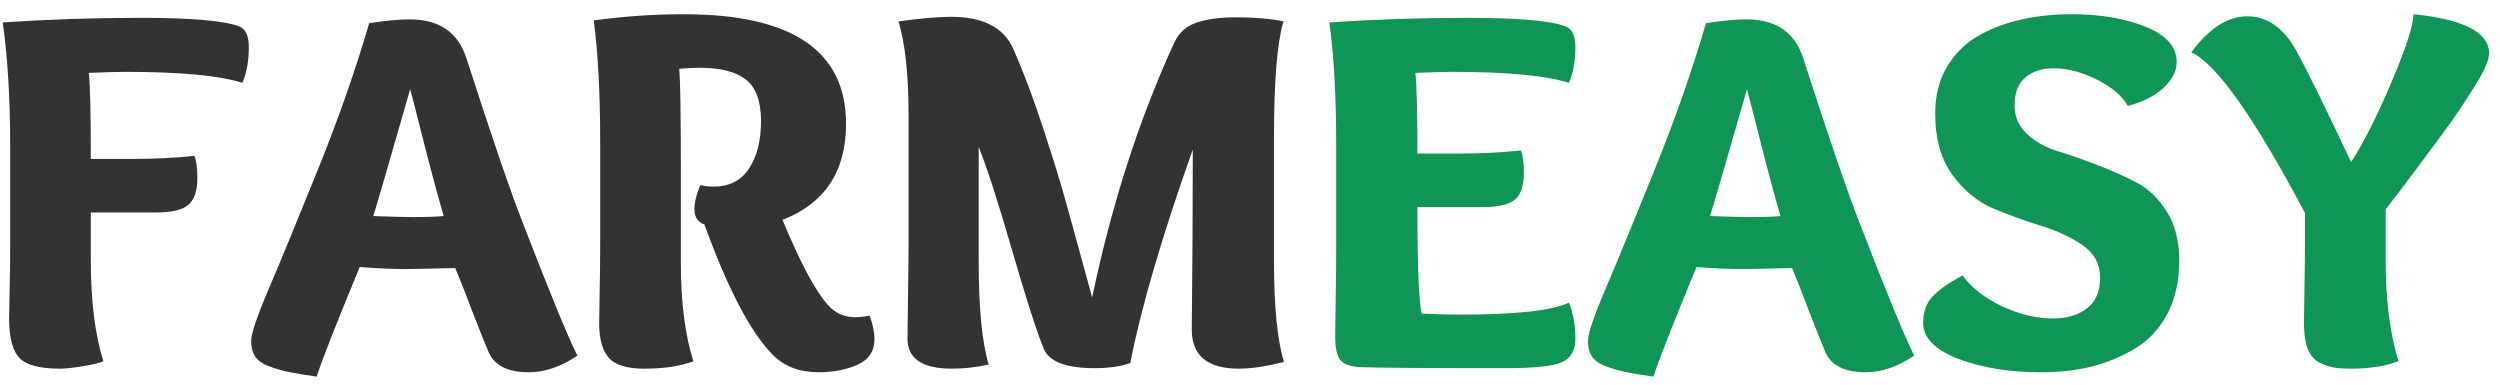
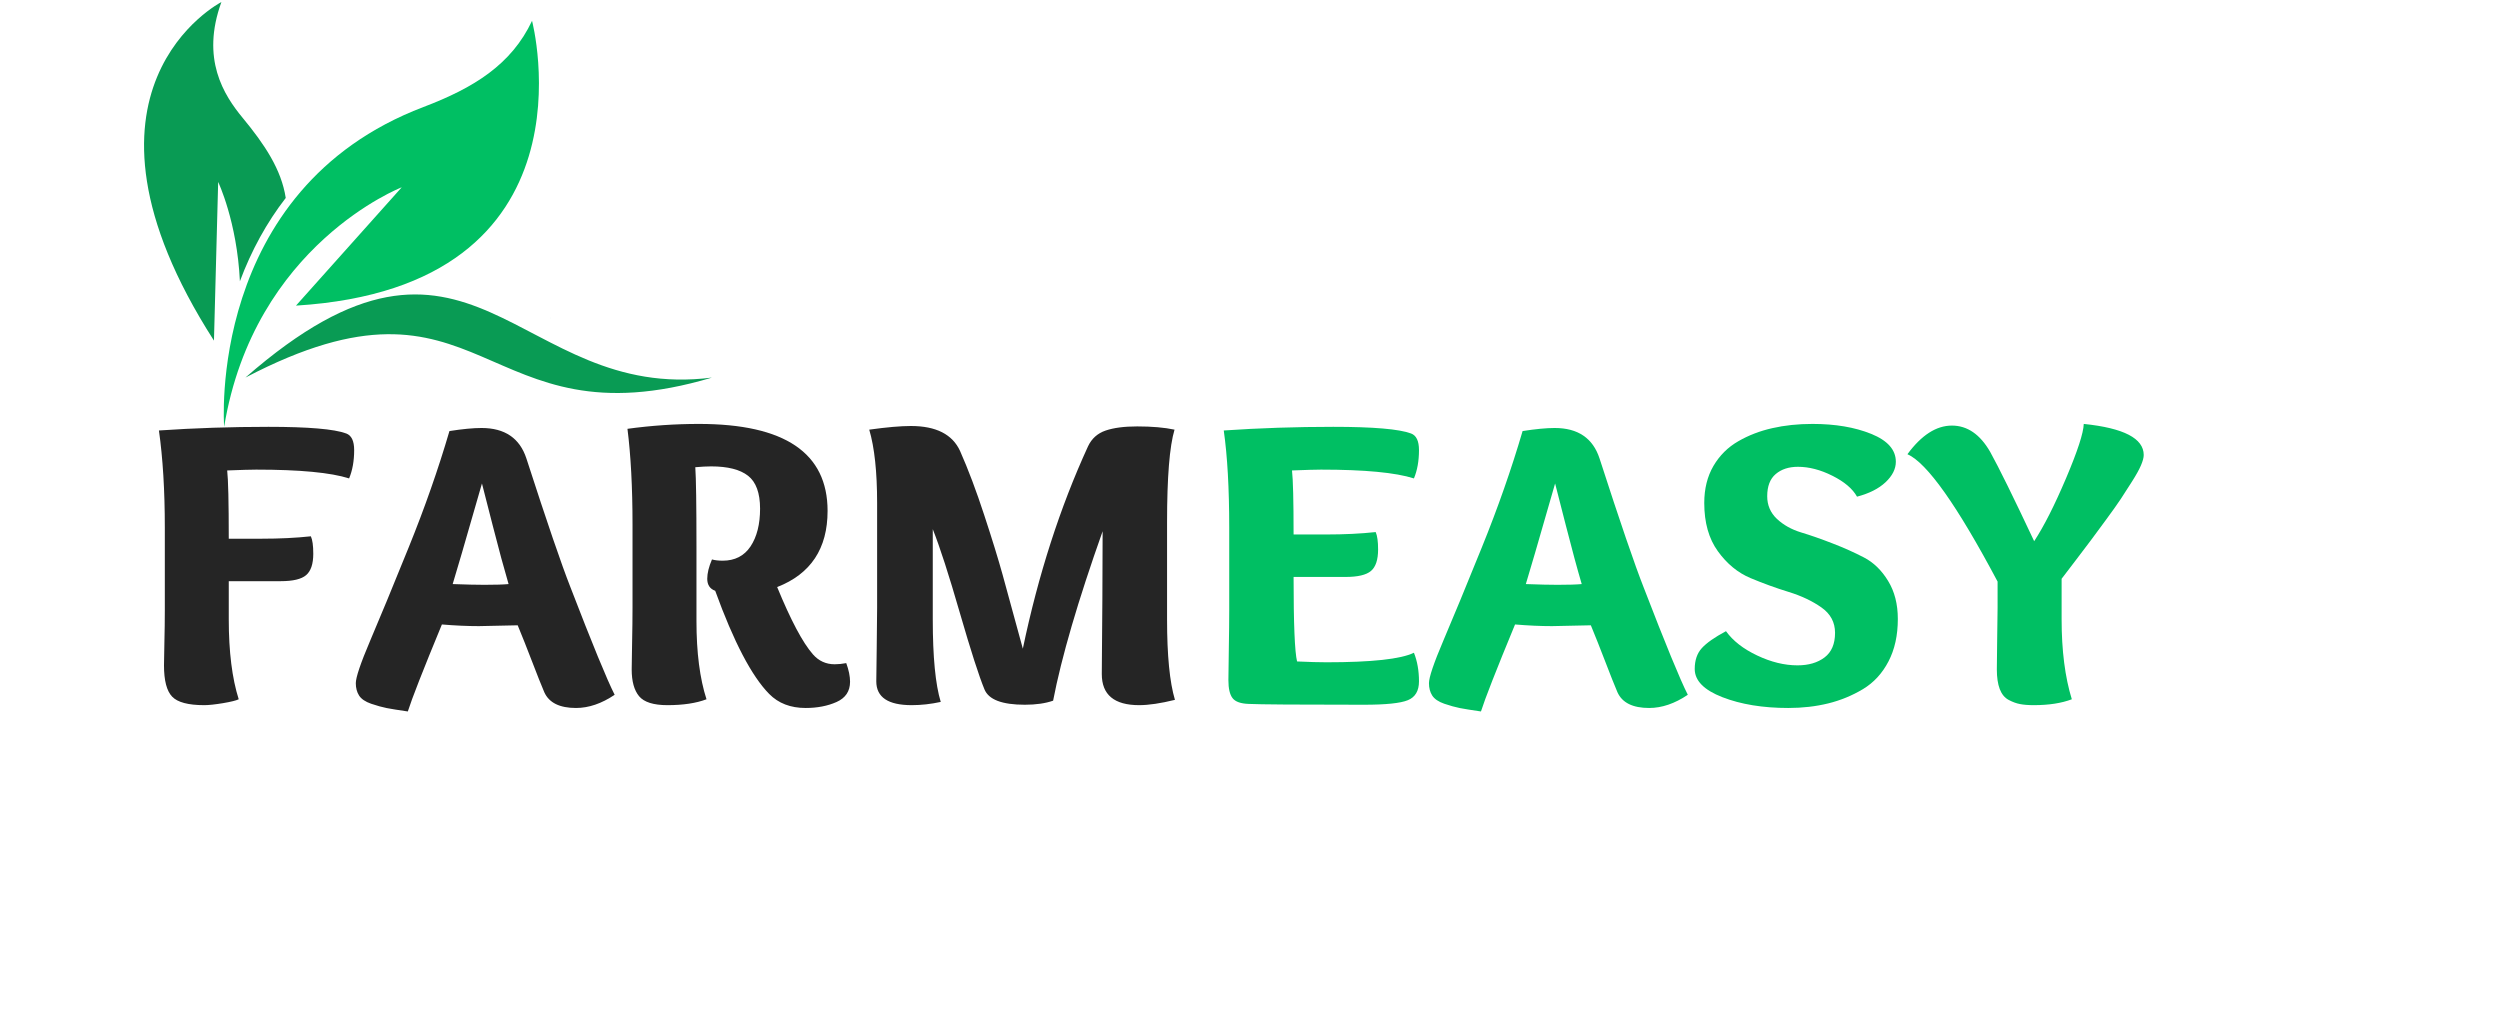
- <svg xmlns="http://www.w3.org/2000/svg" width="143" height="22" viewBox="0 0 143 22" fill="none">
-   <path d="M5.078 4.169C5.156 4.813 5.195 6.454 5.195 9.091H7.568C8.848 9.091 10.029 9.032 11.113 8.915C11.23 9.169 11.289 9.589 11.289 10.175C11.289 10.907 11.118 11.42 10.776 11.713C10.435 12.006 9.824 12.152 8.945 12.152H5.195V14.906C5.195 17.23 5.435 19.149 5.913 20.663C5.737 20.751 5.356 20.844 4.771 20.941C4.194 21.039 3.745 21.088 3.423 21.088C2.271 21.088 1.499 20.883 1.108 20.473C0.718 20.062 0.522 19.311 0.522 18.217C0.522 17.895 0.532 17.333 0.552 16.532C0.571 15.731 0.581 14.979 0.581 14.276V8.285C0.581 5.619 0.439 3.285 0.156 1.283C2.734 1.107 5.366 1.02 8.052 1.02C10.933 1.02 12.803 1.181 13.662 1.503C14.043 1.64 14.233 2.04 14.233 2.704C14.233 3.485 14.111 4.164 13.867 4.74C12.549 4.32 10.317 4.11 7.173 4.11C6.772 4.11 6.074 4.13 5.078 4.169ZM25.381 12.357C25.059 11.264 24.678 9.853 24.238 8.124C23.799 6.386 23.54 5.38 23.462 5.106C22.222 9.423 21.519 11.84 21.352 12.357C22.319 12.396 23.081 12.416 23.638 12.416C24.419 12.416 25 12.396 25.381 12.357ZM23.242 15.39C22.422 15.39 21.533 15.351 20.576 15.273C19.219 18.554 18.398 20.644 18.115 21.542C17.422 21.444 16.914 21.361 16.592 21.293C16.27 21.234 15.898 21.132 15.479 20.985C15.059 20.839 14.766 20.644 14.6 20.399C14.443 20.155 14.365 19.857 14.365 19.506C14.365 19.086 14.712 18.065 15.405 16.444C16.099 14.823 17.021 12.582 18.174 9.721C19.336 6.859 20.317 4.062 21.118 1.327C22.056 1.181 22.827 1.107 23.433 1.107C25.112 1.107 26.191 1.84 26.67 3.305C28.145 7.865 29.204 10.966 29.849 12.606C31.411 16.659 32.471 19.237 33.027 20.341C32.09 20.976 31.162 21.293 30.244 21.293C29.062 21.293 28.301 20.917 27.959 20.165C27.734 19.638 27.436 18.895 27.065 17.939C26.704 16.981 26.362 16.112 26.04 15.331C24.477 15.37 23.545 15.39 23.242 15.39ZM47.339 17.426C47.759 17.904 48.281 18.144 48.906 18.144C49.17 18.144 49.448 18.114 49.741 18.056C49.927 18.554 50.02 19.003 50.02 19.403C50.02 20.087 49.692 20.575 49.038 20.868C48.394 21.151 47.651 21.293 46.812 21.293C45.727 21.293 44.853 20.956 44.19 20.282C42.93 19.003 41.631 16.523 40.293 12.841C39.912 12.704 39.722 12.416 39.722 11.977C39.722 11.576 39.834 11.112 40.059 10.585C40.273 10.644 40.532 10.673 40.835 10.673C41.714 10.673 42.383 10.331 42.842 9.647C43.301 8.954 43.53 8.046 43.53 6.923C43.53 5.79 43.242 4.999 42.666 4.55C42.09 4.101 41.201 3.876 40 3.876C39.678 3.876 39.297 3.896 38.857 3.935C38.916 4.735 38.945 6.645 38.945 9.662V15.023C38.945 17.289 39.185 19.169 39.663 20.663C38.921 20.946 37.983 21.088 36.851 21.088C35.845 21.088 35.161 20.873 34.8 20.443C34.448 20.014 34.273 19.369 34.273 18.51C34.273 18.188 34.282 17.543 34.302 16.576C34.321 15.609 34.331 14.774 34.331 14.071V8.065C34.331 5.39 34.209 3.09 33.965 1.166C35.684 0.932 37.402 0.814 39.121 0.814C45.303 0.814 48.394 2.904 48.394 7.084C48.394 9.799 47.183 11.63 44.761 12.577C45.747 14.97 46.606 16.586 47.339 17.426ZM72.871 7.919V14.906C72.871 17.504 73.061 19.438 73.442 20.707C72.407 20.961 71.548 21.088 70.864 21.088C69.067 21.088 68.169 20.341 68.169 18.847C68.169 18.602 68.174 18.051 68.184 17.191C68.193 16.332 68.203 15.067 68.213 13.398C68.223 11.727 68.228 10.111 68.228 8.549C66.45 13.568 65.259 17.641 64.653 20.766C64.097 20.961 63.418 21.059 62.617 21.059C60.977 21.059 60.005 20.688 59.702 19.945C59.321 19.027 58.73 17.196 57.93 14.452C57.139 11.698 56.489 9.682 55.981 8.402V14.906C55.981 17.611 56.172 19.594 56.553 20.854C55.84 21.01 55.142 21.088 54.458 21.088C52.759 21.088 51.909 20.517 51.909 19.374C51.909 19.061 51.919 18.275 51.938 17.016C51.958 15.756 51.968 14.774 51.968 14.071V6.513C51.968 4.267 51.777 2.504 51.397 1.225C52.656 1.049 53.657 0.961 54.399 0.961C56.216 0.961 57.398 1.562 57.944 2.763C58.54 4.101 59.121 5.644 59.688 7.392C60.264 9.14 60.703 10.57 61.006 11.684C61.318 12.797 61.807 14.574 62.471 17.016C63.584 11.693 65.151 6.83 67.173 2.426C67.436 1.869 67.856 1.493 68.433 1.298C69.019 1.093 69.78 0.99 70.718 0.99C71.782 0.99 72.681 1.068 73.413 1.225C73.052 2.426 72.871 4.657 72.871 7.919Z" fill="#333333" />
-   <path d="M80.957 4.169C81.035 4.813 81.074 6.352 81.074 8.783H83.447C84.727 8.783 85.908 8.725 86.992 8.607C87.109 8.871 87.168 9.291 87.168 9.867C87.168 10.609 86.997 11.127 86.655 11.42C86.314 11.703 85.703 11.845 84.824 11.845H81.074C81.074 15.224 81.157 17.255 81.323 17.939C82.202 17.977 82.91 17.997 83.447 17.997C86.709 17.997 88.809 17.768 89.746 17.309C89.99 17.914 90.112 18.602 90.112 19.374C90.112 20.058 89.844 20.512 89.307 20.736C88.779 20.951 87.725 21.059 86.143 21.059C81.367 21.059 78.599 21.039 77.837 21C77.261 20.98 76.87 20.844 76.665 20.59C76.47 20.326 76.372 19.892 76.372 19.286C76.372 18.964 76.382 18.227 76.401 17.074C76.421 15.912 76.431 14.979 76.431 14.276V8.285C76.431 5.463 76.299 3.129 76.035 1.283C78.613 1.107 81.245 1.02 83.931 1.02C86.811 1.02 88.682 1.181 89.541 1.503C89.922 1.64 90.112 2.04 90.112 2.704C90.112 3.485 89.99 4.164 89.746 4.74C88.428 4.32 86.196 4.11 83.052 4.11C82.651 4.11 81.953 4.13 80.957 4.169ZM101.846 12.357C101.523 11.264 101.143 9.853 100.703 8.124C100.264 6.386 100.005 5.38 99.927 5.106C98.686 9.423 97.983 11.84 97.817 12.357C98.784 12.396 99.546 12.416 100.103 12.416C100.884 12.416 101.465 12.396 101.846 12.357ZM99.707 15.39C98.887 15.39 97.998 15.351 97.041 15.273C95.684 18.554 94.863 20.644 94.58 21.542C93.887 21.444 93.379 21.361 93.057 21.293C92.734 21.234 92.363 21.132 91.943 20.985C91.523 20.839 91.231 20.644 91.064 20.399C90.908 20.155 90.83 19.857 90.83 19.506C90.83 19.086 91.177 18.065 91.87 16.444C92.564 14.823 93.486 12.582 94.639 9.721C95.801 6.859 96.782 4.062 97.583 1.327C98.52 1.181 99.292 1.107 99.897 1.107C101.577 1.107 102.656 1.84 103.135 3.305C104.609 7.865 105.669 10.966 106.313 12.606C107.876 16.659 108.936 19.237 109.492 20.341C108.555 20.976 107.627 21.293 106.709 21.293C105.527 21.293 104.766 20.917 104.424 20.165C104.199 19.638 103.901 18.895 103.53 17.939C103.169 16.981 102.827 16.112 102.505 15.331C100.942 15.37 100.01 15.39 99.707 15.39ZM121.709 6.059C121.387 5.482 120.796 4.979 119.937 4.55C119.077 4.12 118.247 3.905 117.446 3.905C116.792 3.905 116.26 4.081 115.85 4.433C115.439 4.774 115.234 5.307 115.234 6.029C115.234 6.674 115.469 7.216 115.938 7.655C116.406 8.095 116.982 8.422 117.666 8.637C118.359 8.842 119.116 9.105 119.937 9.428C120.757 9.74 121.514 10.077 122.207 10.438C122.9 10.8 123.481 11.361 123.95 12.123C124.419 12.885 124.653 13.803 124.653 14.877C124.653 16.059 124.429 17.079 123.979 17.939C123.53 18.798 122.915 19.462 122.134 19.931C121.353 20.399 120.518 20.746 119.629 20.971C118.74 21.186 117.783 21.293 116.758 21.293C114.922 21.293 113.335 21.034 111.997 20.517C110.669 19.999 110.005 19.32 110.005 18.48C110.005 17.855 110.176 17.357 110.518 16.986C110.859 16.605 111.44 16.195 112.261 15.756C112.759 16.449 113.506 17.035 114.502 17.514C115.508 17.982 116.479 18.217 117.417 18.217C118.218 18.217 118.867 18.026 119.365 17.645C119.873 17.265 120.127 16.674 120.127 15.873C120.127 15.111 119.8 14.501 119.146 14.042C118.491 13.583 117.705 13.212 116.787 12.929C115.869 12.646 114.951 12.313 114.033 11.933C113.115 11.542 112.329 10.898 111.675 9.999C111.021 9.091 110.693 7.929 110.693 6.513C110.693 5.487 110.913 4.599 111.353 3.847C111.802 3.085 112.397 2.489 113.14 2.06C113.892 1.63 114.712 1.317 115.601 1.122C116.489 0.917 117.456 0.814 118.501 0.814C120.142 0.814 121.553 1.054 122.734 1.532C123.916 2.011 124.507 2.68 124.507 3.539C124.507 4.057 124.258 4.55 123.76 5.019C123.271 5.478 122.588 5.824 121.709 6.059ZM134.482 9.267C135.186 8.192 135.952 6.679 136.782 4.726C137.612 2.772 138.037 1.469 138.057 0.814C140.938 1.107 142.378 1.854 142.378 3.056C142.378 3.241 142.31 3.49 142.173 3.803C142.046 4.105 141.836 4.486 141.543 4.945C141.26 5.404 140.986 5.829 140.723 6.22C140.469 6.61 140.103 7.128 139.624 7.772C139.155 8.407 138.799 8.886 138.555 9.208C138.32 9.53 137.944 10.033 137.427 10.717C136.909 11.391 136.587 11.81 136.46 11.977V14.906C136.46 17.152 136.704 19.071 137.192 20.663C136.45 20.946 135.537 21.088 134.453 21.088C134.053 21.088 133.721 21.064 133.457 21.015C133.203 20.966 132.93 20.868 132.637 20.722C132.354 20.565 132.139 20.302 131.992 19.931C131.855 19.56 131.787 19.086 131.787 18.51C131.787 18.129 131.797 17.416 131.816 16.371C131.836 15.316 131.846 14.55 131.846 14.071V12.182C128.926 6.684 126.758 3.622 125.342 2.997C126.357 1.62 127.427 0.932 128.55 0.932C129.663 0.932 130.581 1.562 131.304 2.821C131.929 3.944 132.988 6.093 134.482 9.267Z" fill="#0F9656" />
+ <svg xmlns="http://www.w3.org/2000/svg" width="628" zoomAndPan="magnify" viewBox="0 0 470.88 190.5" height="254" preserveAspectRatio="xMidYMid meet" version="1.0">
+   <defs>
+     <g />
+     <clipPath id="eb22fbd3bf">
+       <path d="M 46 55 L 133.992 55 L 133.992 75 L 46 75 Z M 46 55 " clip-rule="nonzero" />
+     </clipPath>
+     <clipPath id="f33c92ccc0">
+       <path d="M 27 0.367 L 54 0.367 L 54 65 L 27 65 Z M 27 0.367 " clip-rule="nonzero" />
+     </clipPath>
+   </defs>
+   <g clip-path="url(#eb22fbd3bf)">
+     <path fill="#099b54" d="M 134.098 71.133 C 90.141 84.246 91.523 47.406 46.184 71.133 C 89.051 33.629 97.113 75.895 134.098 71.133 " fill-opacity="1" fill-rule="nonzero" />
+   </g>
+   <g clip-path="url(#f33c92ccc0)">
+     <path fill="#099b54" d="M 45.137 52.992 C 47.301 47.184 50.195 41.922 53.773 37.293 C 52.953 31.93 49.797 27.215 45.664 22.211 C 42.098 17.895 37.75 11.117 41.652 0.383 C 41.652 0.383 9.82 16.742 40.25 64.172 L 41.043 34.281 C 41.043 34.281 44.598 41.73 45.137 52.992 " fill-opacity="1" fill-rule="nonzero" />
+   </g>
+   <path fill="#00bf63" d="M 42.168 80.418 C 47.805 46.055 75.629 35.285 75.629 35.285 L 55.703 57.578 C 113.379 54.02 100.176 3.922 100.176 3.922 C 96.293 12.176 89.188 16.562 79.73 20.156 C 38.711 35.742 42.168 80.418 42.168 80.418 " fill-opacity="1" fill-rule="nonzero" />
+   <path fill="#00bf63" d="M 103.656 59.977 C 103.641 59.91 103.633 59.875 103.633 59.875 C 103.629 59.887 103.625 59.895 103.617 59.902 C 103.629 59.918 103.641 59.945 103.656 59.977 " fill-opacity="1" fill-rule="nonzero" />
+   <g fill="#252525" fill-opacity="1">
+     <g transform="translate(26.50824, 132.6176)">
+       <g>
+         <path d="M 16.234 -43.984 C 16.43 -42.297 16.531 -38.008 16.531 -31.125 L 22.734 -31.125 C 26.078 -31.125 29.164 -31.273 32 -31.578 C 32.301 -30.91 32.453 -29.812 32.453 -28.281 C 32.453 -26.375 32.004 -25.035 31.109 -24.266 C 30.223 -23.504 28.629 -23.125 26.328 -23.125 L 16.531 -23.125 L 16.531 -15.922 C 16.531 -9.848 17.156 -4.832 18.406 -0.875 C 17.945 -0.645 16.957 -0.398 15.438 -0.141 C 13.926 0.109 12.75 0.234 11.906 0.234 C 8.895 0.234 6.879 -0.301 5.859 -1.375 C 4.836 -2.445 4.328 -4.41 4.328 -7.266 C 4.328 -8.109 4.352 -9.578 4.406 -11.672 C 4.457 -13.766 4.484 -15.727 4.484 -17.562 L 4.484 -33.219 C 4.484 -40.188 4.113 -46.285 3.375 -51.516 C 10.102 -51.973 16.977 -52.203 24 -52.203 C 31.531 -52.203 36.414 -51.785 38.656 -50.953 C 39.656 -50.586 40.156 -49.539 40.156 -47.812 C 40.156 -45.77 39.836 -43.992 39.203 -42.484 C 35.754 -43.586 29.922 -44.141 21.703 -44.141 C 20.66 -44.141 18.836 -44.086 16.234 -43.984 Z M 16.234 -43.984 " />
+       </g>
+     </g>
+     <g transform="translate(66.66255, 132.6176)">
+       <g>
+         <path d="M 29.094 -22.578 C 28.25 -25.441 27.25 -29.133 26.094 -33.656 C 24.945 -38.188 24.273 -40.812 24.078 -41.531 C 20.836 -30.25 19 -23.93 18.562 -22.578 C 21.094 -22.484 23.082 -22.438 24.531 -22.438 C 26.57 -22.438 28.094 -22.484 29.094 -22.578 Z M 23.5 -14.656 C 21.352 -14.656 19.031 -14.758 16.531 -14.969 C 12.988 -6.395 10.848 -0.93 10.109 1.422 C 8.297 1.16 6.969 0.945 6.125 0.781 C 5.281 0.613 4.305 0.344 3.203 -0.031 C 2.109 -0.414 1.352 -0.926 0.938 -1.562 C 0.52 -2.207 0.312 -2.988 0.312 -3.906 C 0.312 -5 1.211 -7.664 3.016 -11.906 C 4.828 -16.145 7.242 -22 10.266 -29.469 C 13.297 -36.945 15.859 -44.258 17.953 -51.406 C 20.398 -51.789 22.414 -51.984 24 -51.984 C 28.383 -51.984 31.203 -50.066 32.453 -46.234 C 36.305 -34.316 39.078 -26.219 40.766 -21.938 C 44.848 -11.344 47.617 -4.602 49.078 -1.719 C 46.617 -0.062 44.191 0.766 41.797 0.766 C 38.711 0.766 36.723 -0.219 35.828 -2.188 C 35.242 -3.562 34.473 -5.5 33.516 -8 C 32.555 -10.5 31.656 -12.77 30.812 -14.812 C 26.727 -14.707 24.289 -14.656 23.5 -14.656 Z M 23.5 -14.656 " />
+       </g>
+     </g>
+     <g transform="translate(114.7788, 132.6176)">
+       <g>
+         <path d="M 38.312 -9.344 C 39.406 -8.094 40.77 -7.469 42.406 -7.469 C 43.094 -7.469 43.82 -7.539 44.594 -7.688 C 45.07 -6.383 45.312 -5.211 45.312 -4.172 C 45.312 -2.391 44.461 -1.117 42.766 -0.359 C 41.078 0.391 39.133 0.766 36.938 0.766 C 34.102 0.766 31.816 -0.113 30.078 -1.875 C 26.785 -5.219 23.395 -11.695 19.906 -21.312 C 18.906 -21.676 18.406 -22.43 18.406 -23.578 C 18.406 -24.617 18.703 -25.832 19.297 -27.219 C 19.859 -27.062 20.531 -26.984 21.312 -26.984 C 23.613 -26.984 25.363 -27.879 26.562 -29.672 C 27.758 -31.473 28.359 -33.844 28.359 -36.781 C 28.359 -39.738 27.602 -41.805 26.094 -42.984 C 24.594 -44.16 22.273 -44.75 19.141 -44.75 C 18.297 -44.75 17.301 -44.695 16.156 -44.594 C 16.301 -42.5 16.375 -37.508 16.375 -29.625 L 16.375 -15.609 C 16.375 -9.691 17.004 -4.781 18.266 -0.875 C 16.316 -0.133 13.863 0.234 10.906 0.234 C 8.281 0.234 6.5 -0.328 5.562 -1.453 C 4.633 -2.578 4.172 -4.258 4.172 -6.5 C 4.172 -7.344 4.195 -9.023 4.25 -11.547 C 4.301 -14.078 4.328 -16.266 4.328 -18.109 L 4.328 -33.797 C 4.328 -40.785 4.008 -46.797 3.375 -51.828 C 7.863 -52.441 12.352 -52.75 16.844 -52.75 C 33 -52.75 41.078 -47.285 41.078 -36.359 C 41.078 -29.266 37.91 -24.484 31.578 -22.016 C 34.148 -15.754 36.395 -11.531 38.312 -9.344 Z M 38.312 -9.344 " />
+       </g>
+     </g>
+     <g transform="translate(160.3304, 132.6176)">
+       <g>
+         <path d="M 59.484 -34.188 L 59.484 -15.922 C 59.484 -9.129 59.977 -4.078 60.969 -0.766 C 58.27 -0.098 56.023 0.234 54.234 0.234 C 49.535 0.234 47.188 -1.719 47.188 -5.625 C 47.188 -6.258 47.195 -7.695 47.219 -9.938 C 47.25 -12.188 47.273 -15.492 47.297 -19.859 C 47.328 -24.223 47.344 -28.445 47.344 -32.531 C 42.695 -19.414 39.586 -8.773 38.016 -0.609 C 36.555 -0.098 34.781 0.156 32.688 0.156 C 28.395 0.156 25.859 -0.812 25.078 -2.75 C 24.078 -5.156 22.535 -9.945 20.453 -17.125 C 18.379 -24.312 16.676 -29.578 15.344 -32.922 L 15.344 -15.922 C 15.344 -8.859 15.844 -3.676 16.844 -0.375 C 14.977 0.031 13.156 0.234 11.375 0.234 C 6.926 0.234 4.703 -1.258 4.703 -4.25 C 4.703 -5.062 4.727 -7.113 4.781 -10.406 C 4.832 -13.695 4.859 -16.266 4.859 -18.109 L 4.859 -37.859 C 4.859 -43.723 4.363 -48.328 3.375 -51.672 C 6.664 -52.129 9.281 -52.359 11.219 -52.359 C 15.957 -52.359 19.047 -50.789 20.484 -47.656 C 22.035 -44.156 23.555 -40.117 25.047 -35.547 C 26.547 -30.984 27.695 -27.25 28.5 -24.344 C 29.301 -21.438 30.57 -16.789 32.312 -10.406 C 35.219 -24.312 39.312 -37.02 44.594 -48.531 C 45.281 -49.988 46.383 -50.977 47.906 -51.5 C 49.426 -52.02 51.41 -52.281 53.859 -52.281 C 56.641 -52.281 58.984 -52.078 60.891 -51.672 C 59.953 -48.535 59.484 -42.707 59.484 -34.188 Z M 59.484 -34.188 " />
+       </g>
+     </g>
+   </g>
+   <g fill="#00bf63" fill-opacity="1">
+     <g transform="translate(227.1203, 132.6176)">
+       <g>
+         <path d="M 16.234 -43.984 C 16.43 -42.297 16.531 -38.273 16.531 -31.922 L 22.734 -31.922 C 26.078 -31.922 29.164 -32.07 32 -32.375 C 32.301 -31.688 32.453 -30.594 32.453 -29.094 C 32.453 -27.156 32.004 -25.805 31.109 -25.047 C 30.223 -24.297 28.629 -23.922 26.328 -23.922 L 16.531 -23.922 C 16.531 -15.086 16.75 -9.781 17.188 -8 C 19.477 -7.895 21.328 -7.844 22.734 -7.844 C 31.254 -7.844 36.742 -8.441 39.203 -9.641 C 39.836 -8.055 40.156 -6.258 40.156 -4.25 C 40.156 -2.457 39.457 -1.273 38.062 -0.703 C 36.676 -0.129 33.914 0.156 29.781 0.156 C 17.301 0.156 10.066 0.102 8.078 0 C 6.566 -0.051 5.551 -0.414 5.031 -1.094 C 4.508 -1.77 4.25 -2.898 4.25 -4.484 C 4.25 -5.316 4.273 -7.242 4.328 -10.266 C 4.379 -13.297 4.406 -15.727 4.406 -17.562 L 4.406 -33.219 C 4.406 -40.594 4.062 -46.691 3.375 -51.516 C 10.102 -51.973 16.977 -52.203 24 -52.203 C 31.531 -52.203 36.414 -51.785 38.656 -50.953 C 39.656 -50.586 40.156 -49.539 40.156 -47.812 C 40.156 -45.77 39.836 -43.992 39.203 -42.484 C 35.754 -43.586 29.922 -44.141 21.703 -44.141 C 20.66 -44.141 18.836 -44.086 16.234 -43.984 Z M 16.234 -43.984 " />
+       </g>
+     </g>
+     <g transform="translate(268.844, 132.6176)">
+       <g>
+         <path d="M 29.094 -22.578 C 28.25 -25.441 27.25 -29.133 26.094 -33.656 C 24.945 -38.188 24.273 -40.812 24.078 -41.531 C 20.836 -30.25 19 -23.93 18.562 -22.578 C 21.094 -22.484 23.082 -22.438 24.531 -22.438 C 26.57 -22.438 28.094 -22.484 29.094 -22.578 Z M 23.5 -14.656 C 21.352 -14.656 19.031 -14.758 16.531 -14.969 C 12.988 -6.395 10.848 -0.93 10.109 1.422 C 8.297 1.16 6.969 0.945 6.125 0.781 C 5.281 0.613 4.305 0.344 3.203 -0.031 C 2.109 -0.414 1.352 -0.926 0.938 -1.562 C 0.52 -2.207 0.312 -2.988 0.312 -3.906 C 0.312 -5 1.211 -7.664 3.016 -11.906 C 4.828 -16.145 7.242 -22 10.266 -29.469 C 13.297 -36.945 15.859 -44.258 17.953 -51.406 C 20.398 -51.789 22.414 -51.984 24 -51.984 C 28.383 -51.984 31.203 -50.066 32.453 -46.234 C 36.305 -34.316 39.078 -26.219 40.766 -21.938 C 44.848 -11.344 47.617 -4.602 49.078 -1.719 C 46.617 -0.062 44.191 0.766 41.797 0.766 C 38.711 0.766 36.723 -0.219 35.828 -2.188 C 35.242 -3.562 34.473 -5.5 33.516 -8 C 32.555 -10.5 31.656 -12.77 30.812 -14.812 C 26.727 -14.707 24.289 -14.656 23.5 -14.656 Z M 23.5 -14.656 " />
+       </g>
+     </g>
+     <g transform="translate(316.9603, 132.6176)">
+       <g>
+         <path d="M 32.844 -39.047 C 32 -40.547 30.453 -41.859 28.203 -42.984 C 25.961 -44.109 23.797 -44.672 21.703 -44.672 C 19.992 -44.672 18.602 -44.219 17.531 -43.312 C 16.457 -42.406 15.922 -41.008 15.922 -39.125 C 15.922 -37.438 16.531 -36.016 17.75 -34.859 C 18.977 -33.711 20.492 -32.863 22.297 -32.312 C 24.098 -31.77 26.066 -31.082 28.203 -30.25 C 30.348 -29.426 32.328 -28.539 34.141 -27.594 C 35.953 -26.656 37.469 -25.188 38.688 -23.188 C 39.914 -21.195 40.531 -18.801 40.531 -16 C 40.531 -12.914 39.941 -10.25 38.766 -8 C 37.598 -5.75 35.992 -4.008 33.953 -2.781 C 31.91 -1.562 29.727 -0.664 27.406 -0.094 C 25.082 0.477 22.582 0.766 19.906 0.766 C 15.102 0.766 10.961 0.086 7.484 -1.266 C 4.004 -2.617 2.266 -4.391 2.266 -6.578 C 2.266 -8.211 2.707 -9.52 3.594 -10.5 C 4.488 -11.488 6.008 -12.555 8.156 -13.703 C 9.457 -11.891 11.414 -10.363 14.031 -9.125 C 16.645 -7.883 19.176 -7.266 21.625 -7.266 C 23.719 -7.266 25.422 -7.766 26.734 -8.766 C 28.047 -9.766 28.703 -11.305 28.703 -13.391 C 28.703 -15.379 27.848 -16.973 26.141 -18.172 C 24.43 -19.379 22.375 -20.352 19.969 -21.094 C 17.57 -21.832 15.176 -22.703 12.781 -23.703 C 10.383 -24.711 8.332 -26.398 6.625 -28.766 C 4.914 -31.129 4.062 -34.16 4.062 -37.859 C 4.062 -40.535 4.641 -42.863 5.797 -44.844 C 6.961 -46.82 8.52 -48.367 10.469 -49.484 C 12.414 -50.609 14.551 -51.43 16.875 -51.953 C 19.195 -52.484 21.723 -52.75 24.453 -52.75 C 28.742 -52.75 32.43 -52.125 35.516 -50.875 C 38.609 -49.625 40.156 -47.875 40.156 -45.625 C 40.156 -44.27 39.508 -42.984 38.219 -41.766 C 36.926 -40.555 35.133 -39.648 32.844 -39.047 Z M 32.844 -39.047 " />
+       </g>
+     </g>
+     <g transform="translate(359.8324, 132.6176)">
+       <g>
+         <path d="M 23.344 -30.656 C 25.188 -33.469 27.191 -37.426 29.359 -42.531 C 31.523 -47.633 32.633 -51.039 32.688 -52.75 C 40.219 -51.977 43.984 -50.023 43.984 -46.891 C 43.984 -46.398 43.812 -45.754 43.469 -44.953 C 43.125 -44.148 42.57 -43.148 41.812 -41.953 C 41.062 -40.754 40.348 -39.645 39.672 -38.625 C 38.992 -37.602 38.035 -36.254 36.797 -34.578 C 35.566 -32.91 34.641 -31.656 34.016 -30.812 C 33.391 -29.969 32.398 -28.66 31.047 -26.891 C 29.691 -25.117 28.848 -24.016 28.516 -23.578 L 28.516 -15.922 C 28.516 -10.055 29.156 -5.039 30.438 -0.875 C 28.488 -0.133 26.098 0.234 23.266 0.234 C 22.223 0.234 21.363 0.164 20.688 0.031 C 20.008 -0.094 19.297 -0.352 18.547 -0.75 C 17.797 -1.145 17.234 -1.828 16.859 -2.797 C 16.492 -3.766 16.312 -5 16.312 -6.5 C 16.312 -7.5 16.332 -9.367 16.375 -12.109 C 16.426 -14.859 16.453 -16.859 16.453 -18.109 L 16.453 -23.047 C 8.828 -37.41 3.164 -45.41 -0.531 -47.047 C 2.113 -50.641 4.906 -52.438 7.844 -52.438 C 10.75 -52.438 13.148 -50.789 15.047 -47.5 C 16.68 -44.562 19.445 -38.945 23.344 -30.656 Z M 23.344 -30.656 " />
+       </g>
+     </g>
+   </g>
</svg>
